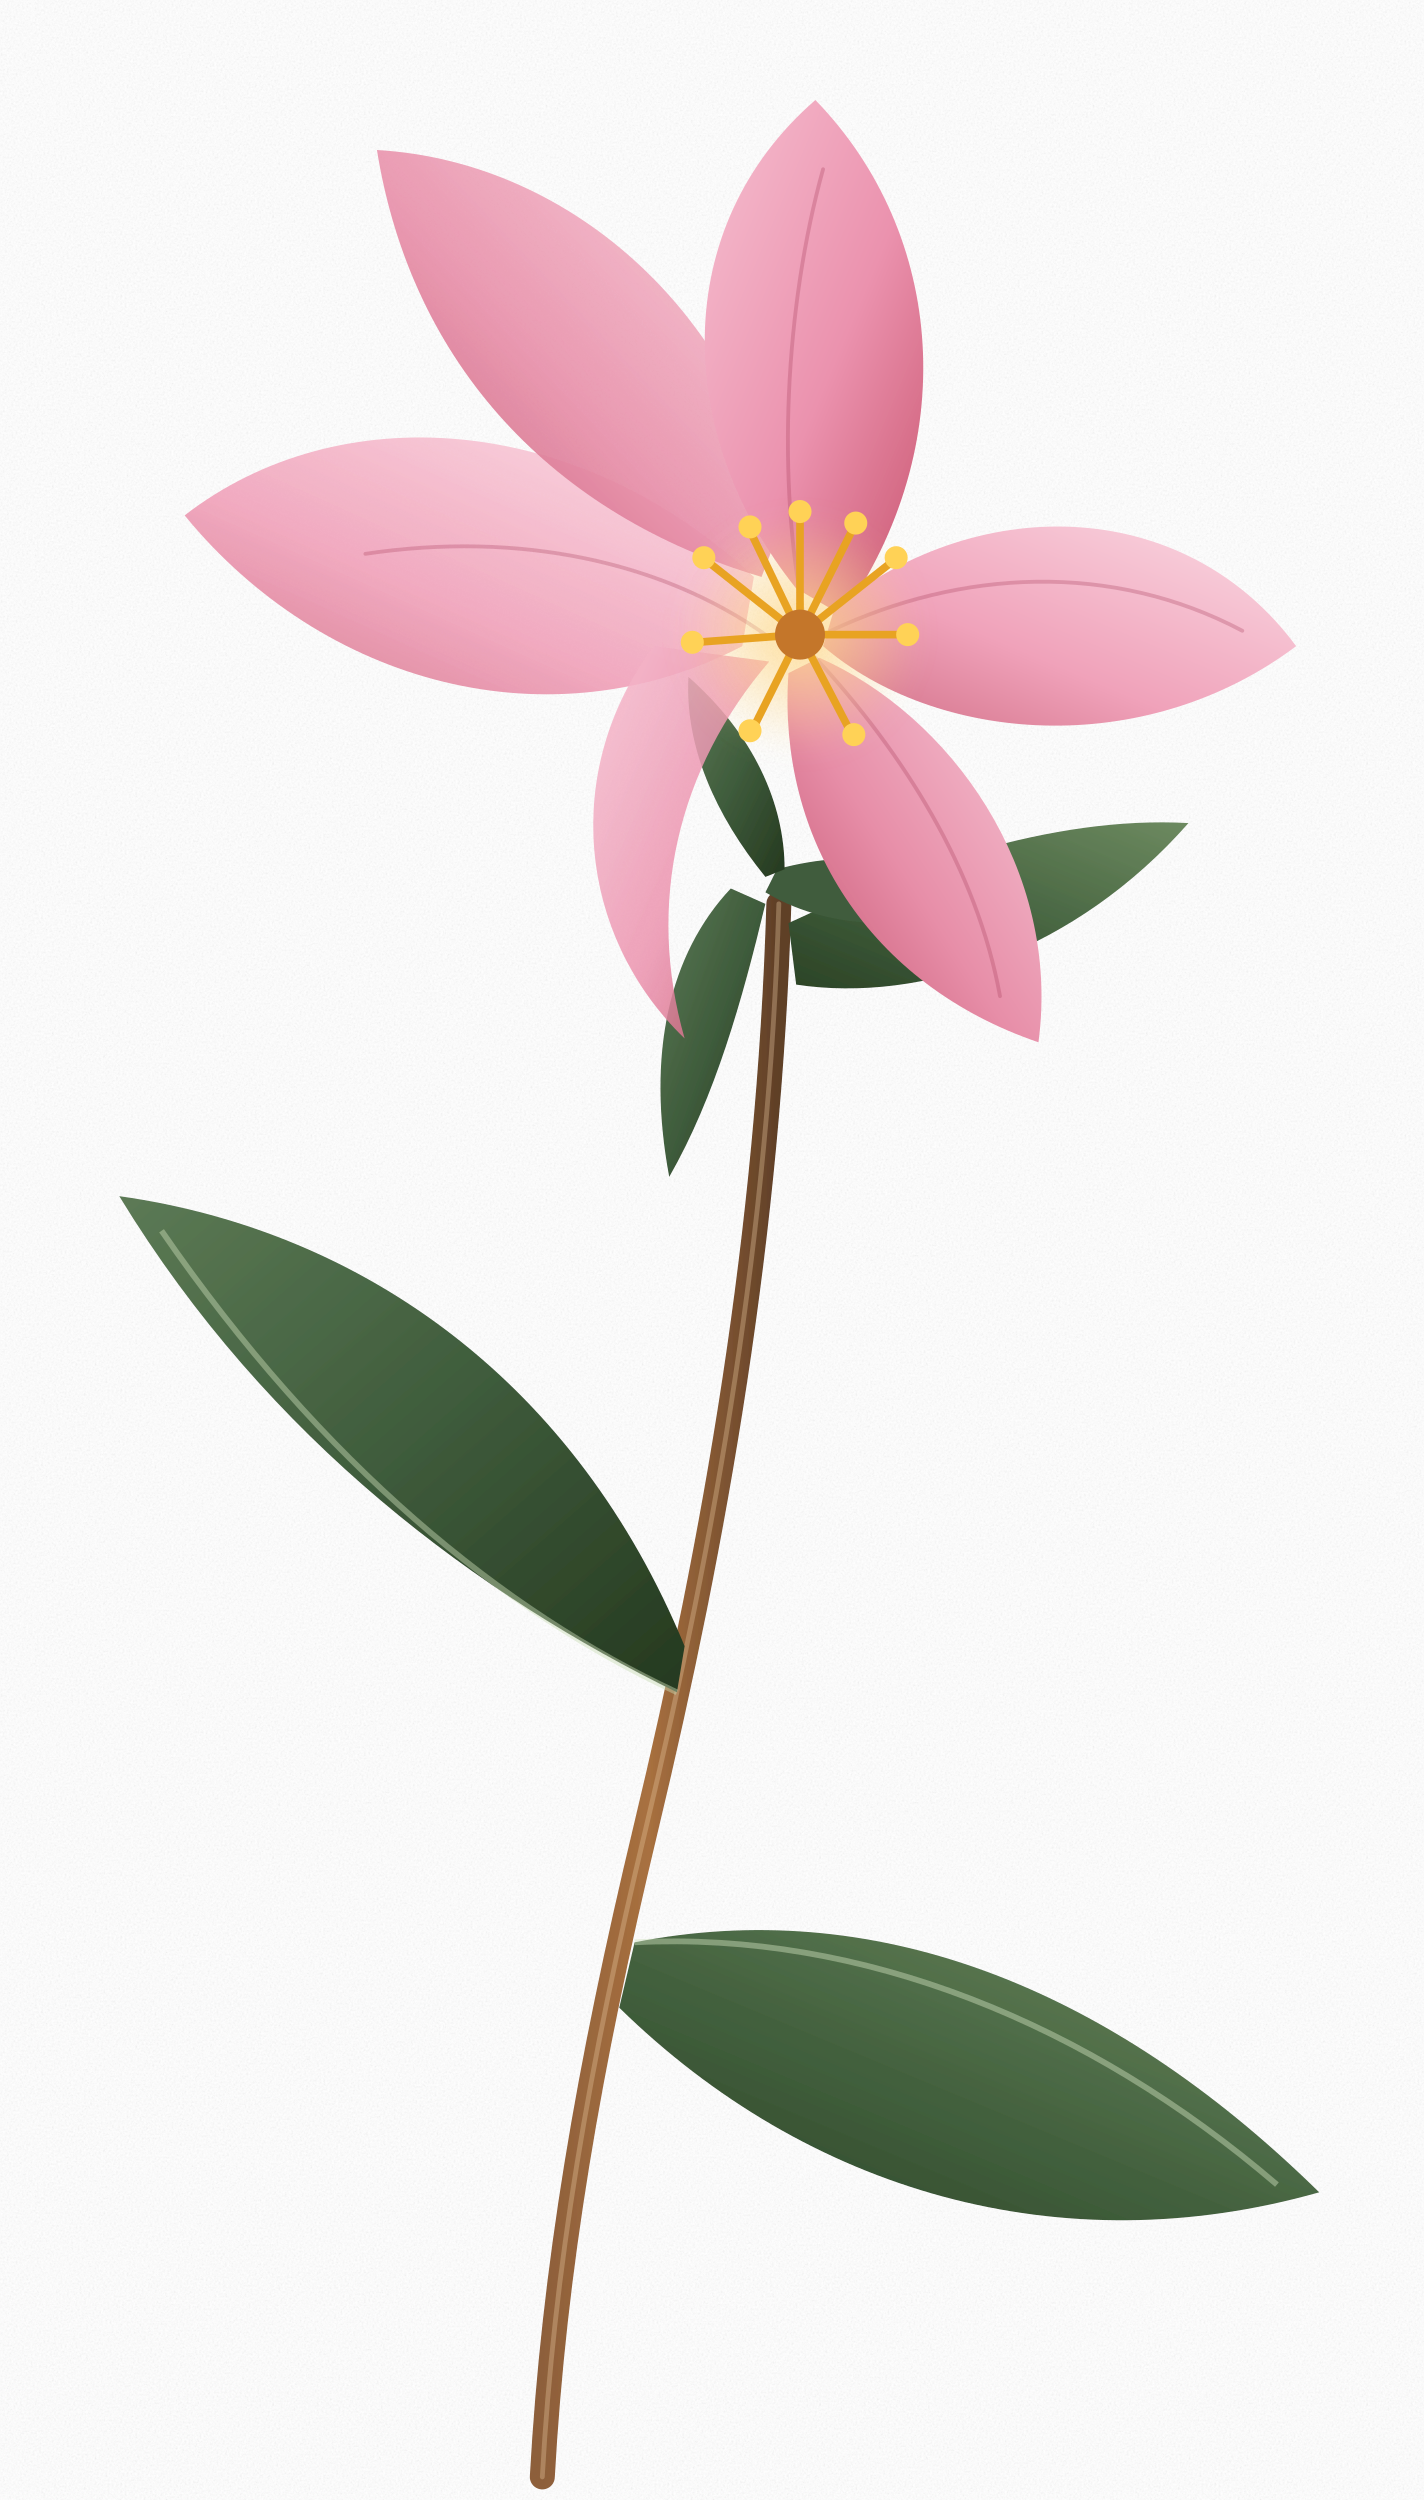
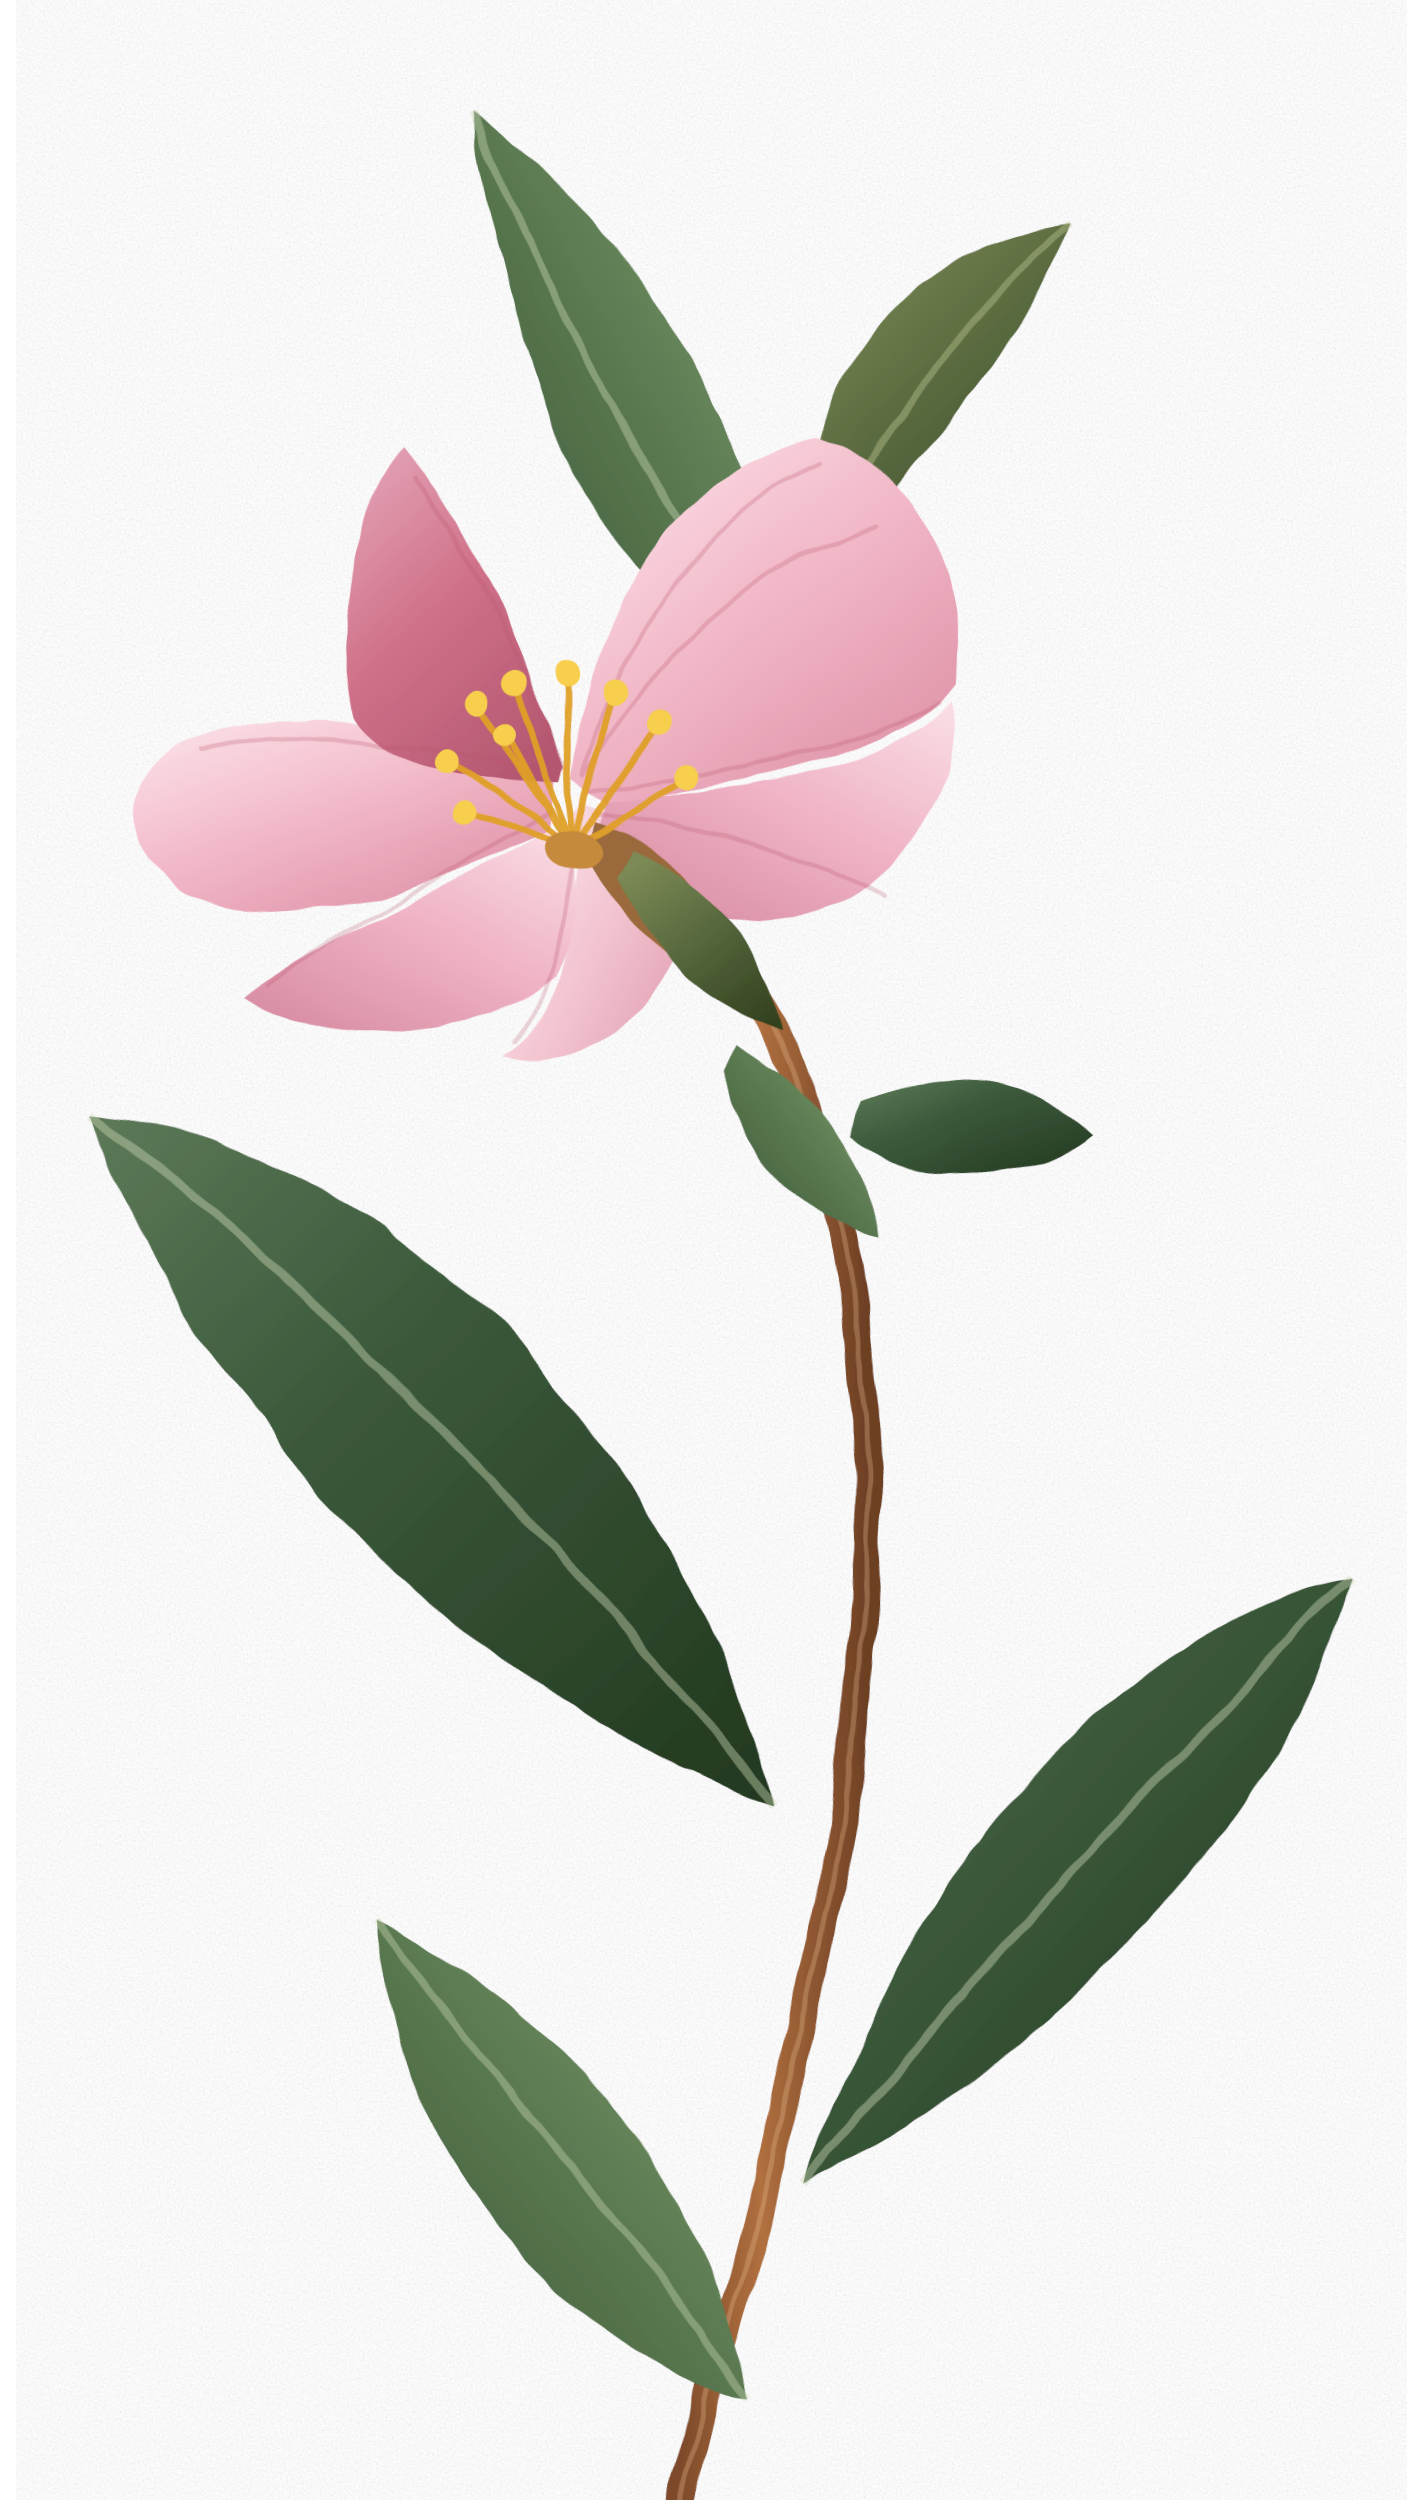
- <svg xmlns="http://www.w3.org/2000/svg" viewBox="0 0 740 1300" width="740" height="1300" role="img" aria-label="Flor rosa em aquarela">
+ <svg xmlns="http://www.w3.org/2000/svg" viewBox="0 0 736 1308" width="736" height="1308" role="img" aria-label="Camélia rosa em aquarela">
  <defs>
-     <linearGradient id="petalA" x1="0" y1="0" x2="1" y2="1">
-       <stop offset="0%" stop-color="#f6bfd0" />
-       <stop offset="55%" stop-color="#eb92ae" />
-       <stop offset="100%" stop-color="#c9556f" />
+     <linearGradient id="pPale" x1=".1" y1="0" x2=".9" y2="1">
+       <stop offset="0%" stop-color="#fbe2e8" />
+       <stop offset="42%" stop-color="#f3bccb" />
+       <stop offset="100%" stop-color="#dd8ea3" />
    </linearGradient>
-     <linearGradient id="petalB" x1="1" y1="0" x2="0" y2="1">
-       <stop offset="0%" stop-color="#fadbe4" />
-       <stop offset="60%" stop-color="#f0a2ba" />
-       <stop offset="100%" stop-color="#d06d84" />
+     <linearGradient id="pPale2" x1=".9" y1="0" x2=".1" y2="1">
+       <stop offset="0%" stop-color="#f9dbe3" />
+       <stop offset="48%" stop-color="#efb2c4" />
+       <stop offset="100%" stop-color="#d78ba1" />
    </linearGradient>
-     <linearGradient id="petalC" x1="0" y1="1" x2="1" y2="0">
-       <stop offset="0%" stop-color="#c04c68" />
-       <stop offset="45%" stop-color="#e78ea8" />
-       <stop offset="100%" stop-color="#f8ccda" />
+     <linearGradient id="pDeep" x1=".2" y1="0" x2=".8" y2="1">
+       <stop offset="0%" stop-color="#e3a0b3" />
+       <stop offset="45%" stop-color="#cf7189" />
+       <stop offset="100%" stop-color="#b45770" />
    </linearGradient>
-     <linearGradient id="leafA" x1="0" y1="0" x2="1" y2="1">
-       <stop offset="0%" stop-color="#5c7a55" />
-       <stop offset="50%" stop-color="#3f5c3c" />
-       <stop offset="100%" stop-color="#25391f" />
+     <linearGradient id="pSoft" x1="0" y1=".2" x2="1" y2=".9">
+       <stop offset="0%" stop-color="#fae6ec" />
+       <stop offset="55%" stop-color="#f2c2ce" />
+       <stop offset="100%" stop-color="#e09fb2" />
    </linearGradient>
-     <linearGradient id="leafB" x1="1" y1="0" x2="0" y2="1">
-       <stop offset="0%" stop-color="#6d8a60" />
-       <stop offset="55%" stop-color="#43613e" />
-       <stop offset="100%" stop-color="#2b4326" />
+     <linearGradient id="lfDark" x1="0" y1="0" x2="1" y2="1">
+       <stop offset="0%" stop-color="#5d7a58" />
+       <stop offset="38%" stop-color="#3c5a3c" />
+       <stop offset="100%" stop-color="#22381f" />
+     </linearGradient>
+     <linearGradient id="lfMid" x1="1" y1="0" x2="0" y2="1">
+       <stop offset="0%" stop-color="#8ba474" />
+       <stop offset="45%" stop-color="#5d7c53" />
+       <stop offset="100%" stop-color="#3a5535" />
+     </linearGradient>
+     <linearGradient id="lfOlive" x1=".2" y1="0" x2=".9" y2="1">
+       <stop offset="0%" stop-color="#7c8a55" />
+       <stop offset="50%" stop-color="#55663c" />
+       <stop offset="100%" stop-color="#33421f" />
    </linearGradient>
    <linearGradient id="stemG" x1="0" y1="0" x2="1" y2="0">
-       <stop offset="0%" stop-color="#8d5f3a" />
-       <stop offset="45%" stop-color="#a8703f" />
-       <stop offset="100%" stop-color="#5f3f27" />
+       <stop offset="0%" stop-color="#7d4a2a" />
+       <stop offset="42%" stop-color="#b1703f" />
+       <stop offset="100%" stop-color="#6d3f24" />
    </linearGradient>
-     <radialGradient id="glowC" cx="50%" cy="50%" r="50%">
-       <stop offset="0%" stop-color="#ffd98a" stop-opacity=".85" />
-       <stop offset="100%" stop-color="#ffd98a" stop-opacity="0" />
-     </radialGradient>
-     <filter id="soft" x="-25%" y="-25%" width="150%" height="150%">
-       <feGaussianBlur stdDeviation="7" />
+     <filter id="aquarela" x="-12%" y="-12%" width="124%" height="124%">
+       <feTurbulence type="fractalNoise" baseFrequency="0.014" numOctaves="4" seed="7" result="t" />
+       <feDisplacementMap in="SourceGraphic" in2="t" scale="9" xChannelSelector="R" yChannelSelector="G" />
    </filter>
-     <filter id="grain" x="-10%" y="-10%" width="120%" height="120%">
-       <feTurbulence type="fractalNoise" baseFrequency="0.9" numOctaves="3" result="n" />
+     <filter id="papel" x="-6%" y="-6%" width="112%" height="112%">
+       <feTurbulence type="fractalNoise" baseFrequency="0.85" numOctaves="3" seed="3" result="n" />
      <feColorMatrix in="n" type="saturate" values="0" />
      <feComponentTransfer result="g">
-         <feFuncA type="linear" slope=".16" />
+         <feFuncA type="linear" slope=".2" />
      </feComponentTransfer>
      <feComposite in="SourceGraphic" in2="g" operator="over" />
    </filter>
  </defs>
-   <g filter="url(#grain)">
-     <path d="M405 470 C 400 640, 372 800, 336 950 C 306 1075, 288 1180, 282 1288" stroke="url(#stemG)" stroke-width="13" stroke-linecap="round" fill="none" />
-     <path d="M405 470 C 400 640, 372 800, 336 950 C 306 1075, 288 1180, 282 1288" stroke="#e8c9a0" stroke-width="2.5" stroke-linecap="round" fill="none" opacity=".35" />
-     <path d="M352 880 C 250 830, 140 750, 62 622 C 190 640, 300 720, 356 856 Z" fill="url(#leafA)" />
-     <path d="M352 880 C 262 838, 168 762, 84 640" stroke="#c9dcb6" stroke-width="3" fill="none" opacity=".45" />
-     <path d="M330 1010 C 452 986, 574 1030, 686 1140 C 552 1178, 420 1140, 322 1044 Z" fill="url(#leafB)" />
-     <path d="M330 1010 C 448 1004, 566 1052, 664 1136" stroke="#cfe0bd" stroke-width="3" fill="none" opacity=".45" />
-     <path d="M410 480 C 470 452, 546 424, 618 428 C 560 494, 480 522, 414 512 Z" fill="url(#leafB)" />
-     <path d="M398 470 C 386 520, 372 570, 348 612 C 336 548, 348 496, 380 462 Z" fill="url(#leafA)" />
-     <path d="M404 452 C 448 440, 486 448, 512 470 C 470 486, 428 482, 398 464 Z" fill="#3f5c3c" />
-     <path d="M398 456 C 372 424, 356 388, 358 352 C 392 382, 408 418, 408 452 Z" fill="url(#leafA)" />
-     <path d="M392 300 C 300 214, 176 206, 96 268 C 168 356, 286 388, 386 336 Z" fill="url(#petalB)" opacity=".92" />
-     <path d="M406 274 C 388 168, 300 84, 196 78 C 214 190, 288 268, 396 300 Z" fill="url(#petalC)" opacity=".9" />
-     <path d="M414 306 C 350 226, 348 118, 424 52 C 492 122, 500 232, 438 320 Z" fill="url(#petalA)" />
-     <path d="M434 316 C 512 254, 618 260, 674 336 C 594 396, 486 386, 428 336 Z" fill="url(#petalB)" />
-     <path d="M426 342 C 494 372, 552 452, 540 542 C 452 512, 404 436, 410 350 Z" fill="url(#petalC)" />
-     <path d="M400 344 C 352 400, 336 470, 356 540 C 300 486, 292 400, 340 336 Z" fill="url(#petalA)" opacity=".85" />
-     <g stroke="#a83e5c" stroke-width="2" fill="none" opacity=".3" stroke-linecap="round">
-       <path d="M418 320 C 404 250, 408 160, 428 88" />
-       <path d="M432 328 C 500 296, 578 292, 646 328" />
-       <path d="M424 342 C 470 392, 508 452, 520 518" />
-       <path d="M398 330 C 344 292, 270 276, 190 288" />
+   <g filter="url(#papel)">
+     <g filter="url(#aquarela)">
+       <path d="M248 58 C 344 132, 406 236, 404 340 C 330 330, 268 218, 248 58 Z" fill="url(#lfMid)" />
+       <path d="M248 58 C 296 178, 350 272, 404 340" stroke="#cfdcb8" stroke-width="4" fill="none" opacity=".4" />
+       <path d="M560 116 C 540 176, 482 238, 424 306 C 412 202, 470 130, 560 116 Z" fill="url(#lfOlive)" />
+       <path d="M560 116 C 500 168, 452 240, 424 306" stroke="#c6cf9e" stroke-width="3.5" fill="none" opacity=".38" />
+       <path d="M366 474 C 424 548, 452 652, 454 772 C 456 906, 424 1064, 380 1218 C 368 1262, 360 1290, 356 1308" stroke="url(#stemG)" stroke-width="14" stroke-linecap="round" fill="none" />
+       <path d="M366 474 C 424 548, 452 652, 454 772 C 456 906, 424 1064, 380 1218 C 368 1262, 360 1290, 356 1308" stroke="#e8bd90" stroke-width="2.6" stroke-linecap="round" fill="none" opacity=".32" />
+       <path d="M388 548 C 432 574, 456 608, 460 646 C 412 636, 388 598, 380 560 Z" fill="url(#lfMid)" />
+       <path d="M450 574 C 498 556, 542 566, 572 594 C 526 626, 476 616, 446 594 Z" fill="url(#lfDark)" />
+       <path d="M48 582 C 198 598, 352 748, 404 942 C 262 900, 104 750, 48 582 Z" fill="url(#lfDark)" />
+       <path d="M48 582 C 160 668, 300 812, 404 942" stroke="#cfdcb8" stroke-width="4.5" fill="none" opacity=".42" />
+       <path d="M706 826 C 682 946, 544 1082, 420 1142 C 488 952, 592 852, 706 826 Z" fill="url(#lfDark)" />
+       <path d="M706 826 C 618 916, 500 1042, 420 1142" stroke="#cfdcb8" stroke-width="4.5" fill="none" opacity=".42" />
+       <path d="M196 1006 C 300 1050, 374 1156, 392 1256 C 272 1224, 208 1110, 196 1006 Z" fill="url(#lfMid)" />
+       <path d="M196 1006 C 268 1096, 340 1180, 392 1256" stroke="#cfdcb8" stroke-width="4" fill="none" opacity=".38" />
+       <path d="M300 424 C 306 484, 296 528, 262 552 C 306 562, 346 532, 358 486 C 356 452, 332 428, 306 418 Z" fill="url(#pSoft)" />
+       <path d="M288 434 C 232 470, 168 490, 128 522 C 166 550, 240 546, 290 512 C 306 488, 304 458, 294 438 Z" fill="url(#pPale2)" />
+       <path d="M292 404 C 238 382, 166 368, 106 386 C 62 400, 58 434, 92 464 C 144 492, 224 470, 288 434 Z" fill="url(#pPale)" />
+       <path d="M296 400 C 268 328, 240 268, 212 234 C 186 264, 172 322, 186 376 C 208 404, 256 412, 294 408 Z" fill="url(#pDeep)" />
+       <path d="M300 406 C 306 320, 352 248, 426 230 C 480 244, 508 300, 500 358 C 470 394, 388 414, 320 420 Z" fill="url(#pPale)" />
+       <path d="M318 418 C 396 418, 466 400, 498 366 C 508 420, 464 474, 398 484 C 356 482, 328 454, 314 430 Z" fill="url(#pPale2)" />
+       <g stroke="#b8556e" stroke-width="2.2" fill="none" opacity=".26" stroke-linecap="round">
+         <path d="M306 402 C 322 336, 366 274, 428 244" />
+         <path d="M306 404 C 336 350, 390 300, 458 274" />
+         <path d="M310 412 C 372 410, 442 396, 492 366" />
+         <path d="M312 424 C 372 434, 428 448, 462 468" />
+         <path d="M296 400 C 268 340, 244 288, 218 250" />
+         <path d="M292 406 C 232 390, 158 380, 104 394" />
+         <path d="M290 424 C 236 460, 178 486, 140 516" />
+         <path d="M300 430 C 300 476, 292 516, 268 544" />
+       </g>
+       <path d="M312 428 C 348 442, 378 476, 392 518 C 356 512, 326 484, 306 448 Z" fill="#9a6a3c" />
+       <path d="M330 444 C 372 462, 402 500, 410 540 C 372 530, 340 496, 322 458 Z" fill="url(#lfOlive)" />
+       <g stroke="#e0a028" stroke-width="3.4" stroke-linecap="round" opacity=".95">
+         <path d="M300 442 L 252 372" />
+         <path d="M300 442 L 272 362" />
+         <path d="M300 442 L 296 356" />
+         <path d="M300 442 L 320 364" />
+         <path d="M300 442 L 344 380" />
+         <path d="M300 442 L 238 400" />
+         <path d="M300 442 L 246 428" />
+         <path d="M300 442 L 356 410" />
+         <path d="M300 442 L 268 388" />
+       </g>
+       <g fill="#f7cf4e">
+         <circle cx="250" cy="368" r="6.5" />
+         <circle cx="270" cy="358" r="6.5" />
+         <circle cx="296" cy="352" r="6.5" />
+         <circle cx="322" cy="360" r="6.5" />
+         <circle cx="346" cy="377" r="6.5" />
+         <circle cx="235" cy="399" r="6.5" />
+         <circle cx="243" cy="427" r="6.5" />
+         <circle cx="359" cy="408" r="6.5" />
+         <circle cx="265" cy="385" r="6" />
+       </g>
+       <ellipse cx="300" cy="444" rx="15" ry="11" fill="#c58a3a" />
    </g>
-     <circle cx="416" cy="330" r="62" fill="url(#glowC)" filter="url(#soft)" />
-     <g stroke="#e8a324" stroke-width="4" stroke-linecap="round">
-       <path d="M416 330 L 390 276" />
-       <path d="M416 330 L 416 268" />
-       <path d="M416 330 L 444 274" />
-       <path d="M416 330 L 464 292" />
-       <path d="M416 330 L 368 292" />
-       <path d="M416 330 L 470 330" />
-       <path d="M416 330 L 362 334" />
-       <path d="M416 330 L 442 380" />
-       <path d="M416 330 L 392 378" />
-     </g>
-     <g fill="#ffd257">
-       <circle cx="390" cy="274" r="6" />
-       <circle cx="416" cy="266" r="6" />
-       <circle cx="445" cy="272" r="6" />
-       <circle cx="466" cy="290" r="6" />
-       <circle cx="366" cy="290" r="6" />
-       <circle cx="472" cy="330" r="6" />
-       <circle cx="360" cy="334" r="6" />
-       <circle cx="444" cy="382" r="6" />
-       <circle cx="390" cy="380" r="6" />
-     </g>
-     <circle cx="416" cy="330" r="13" fill="#c4762a" />
  </g>
</svg>
